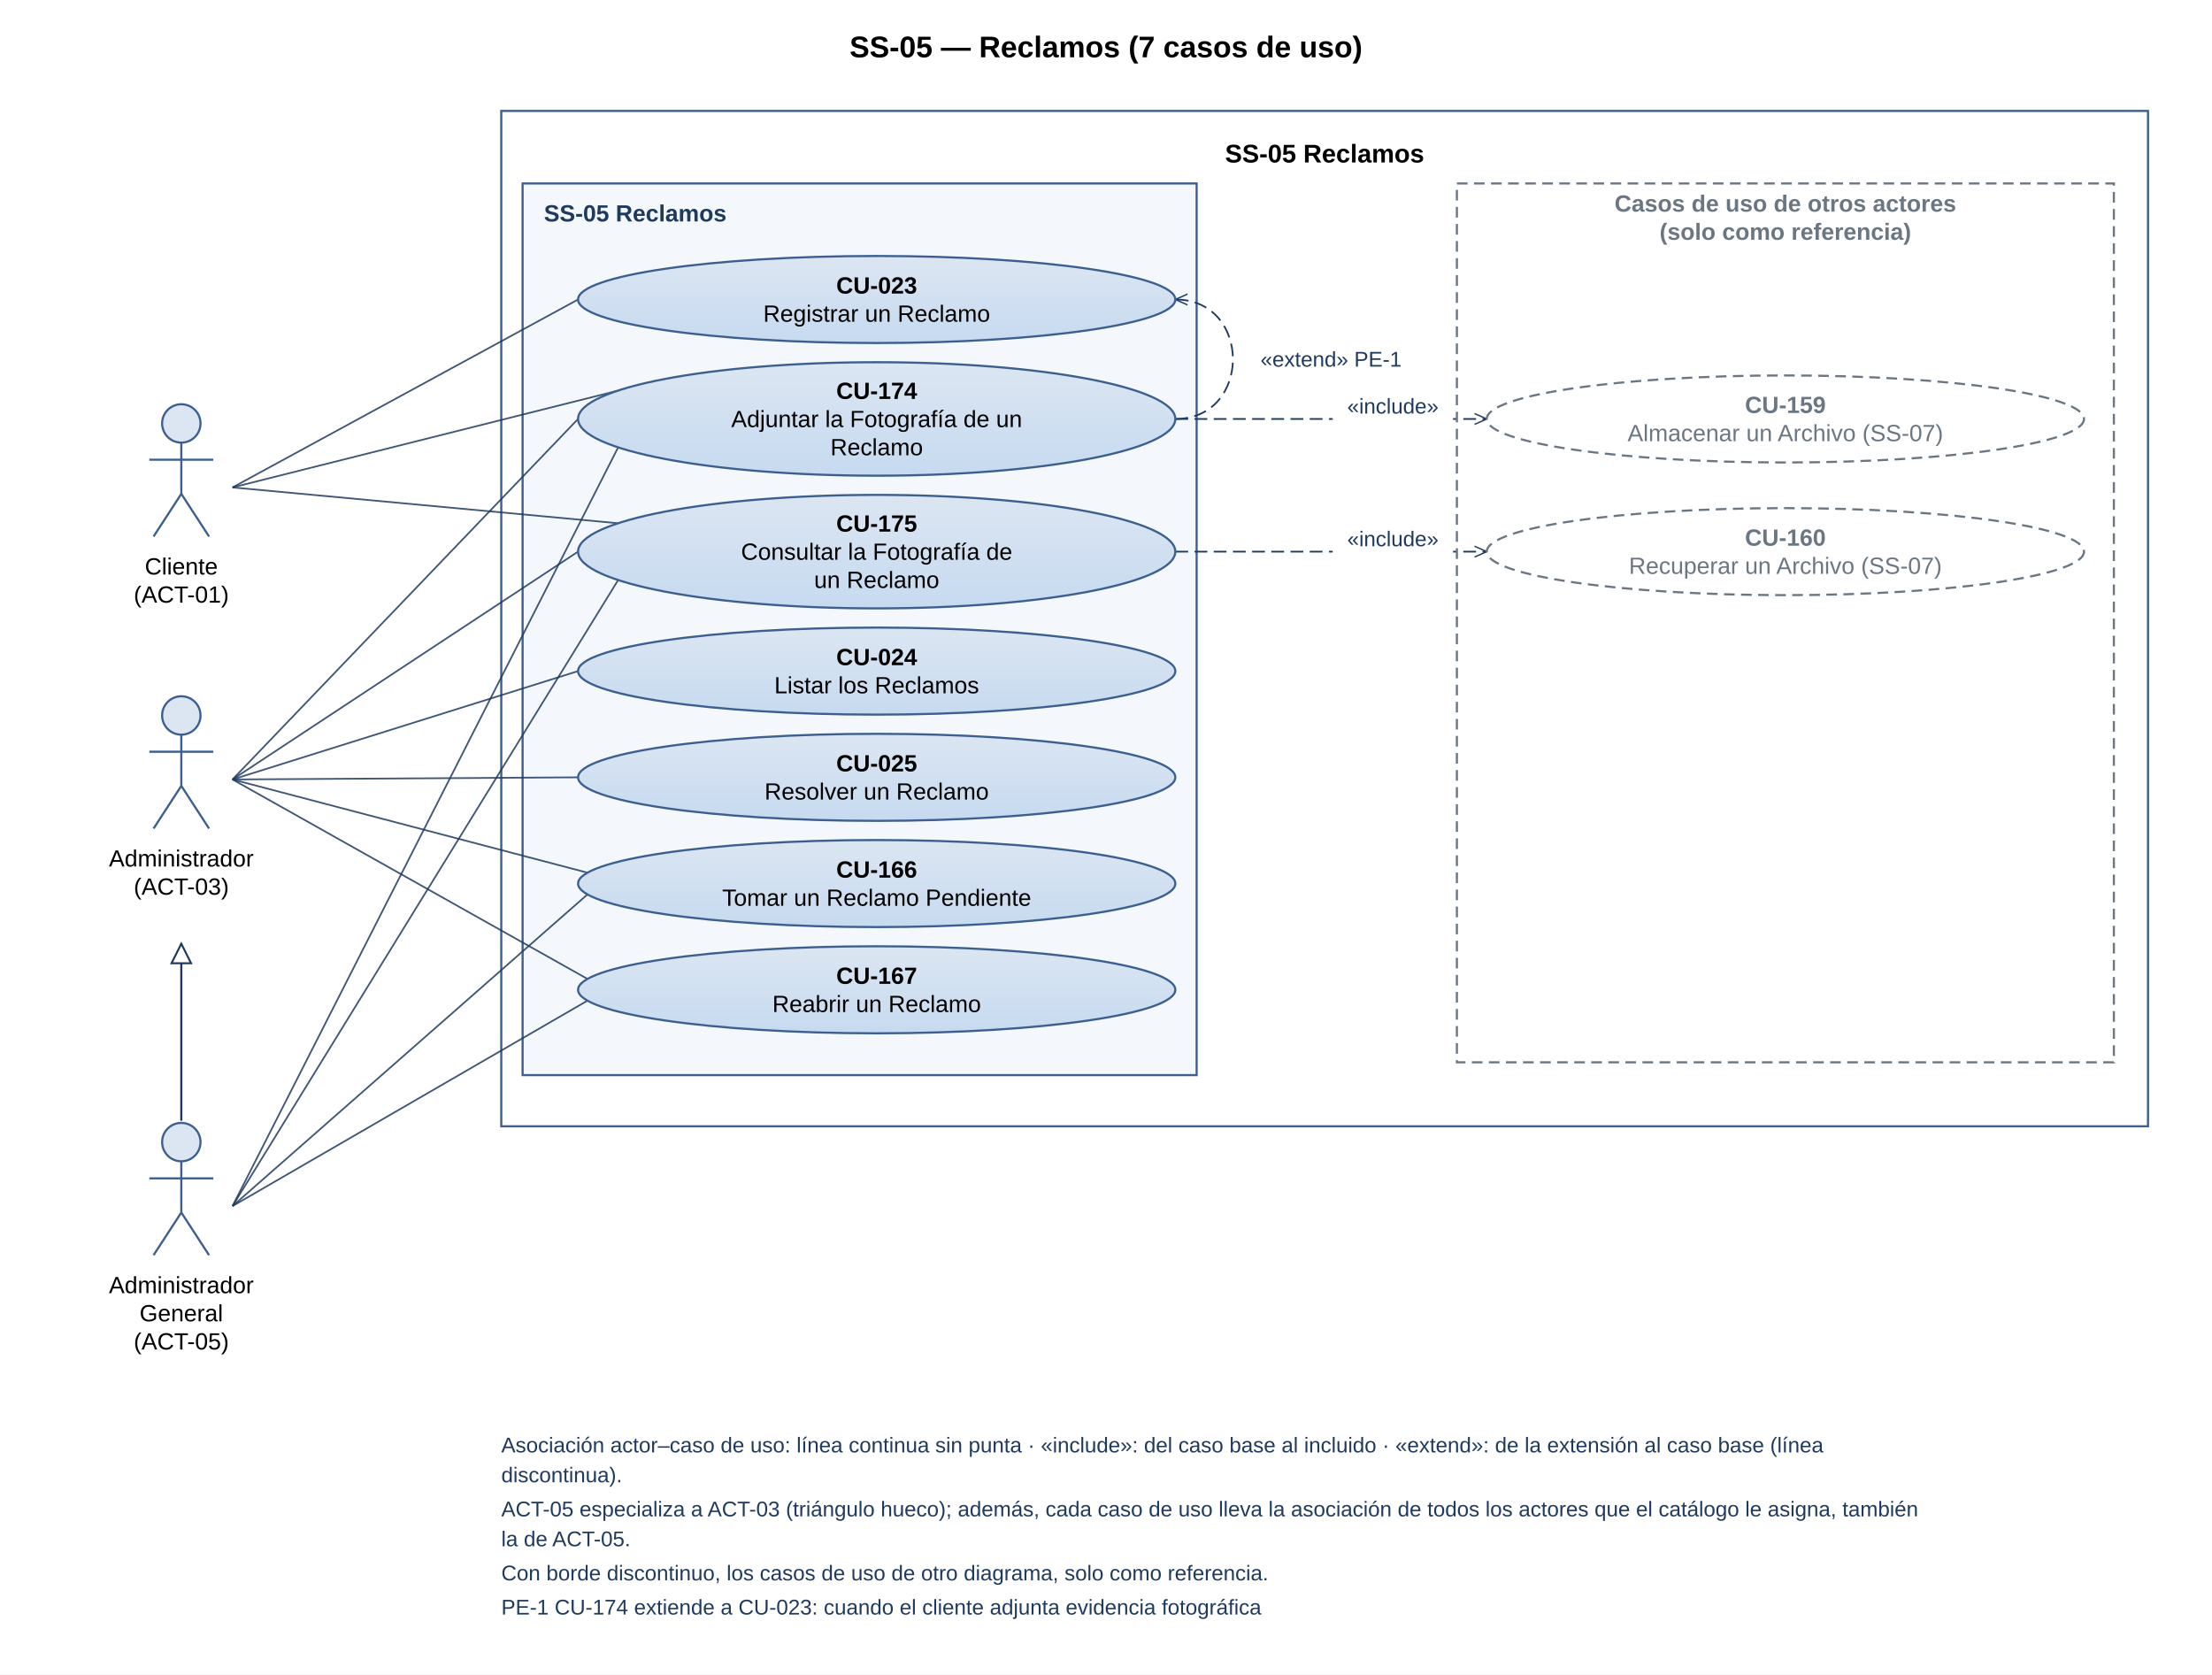
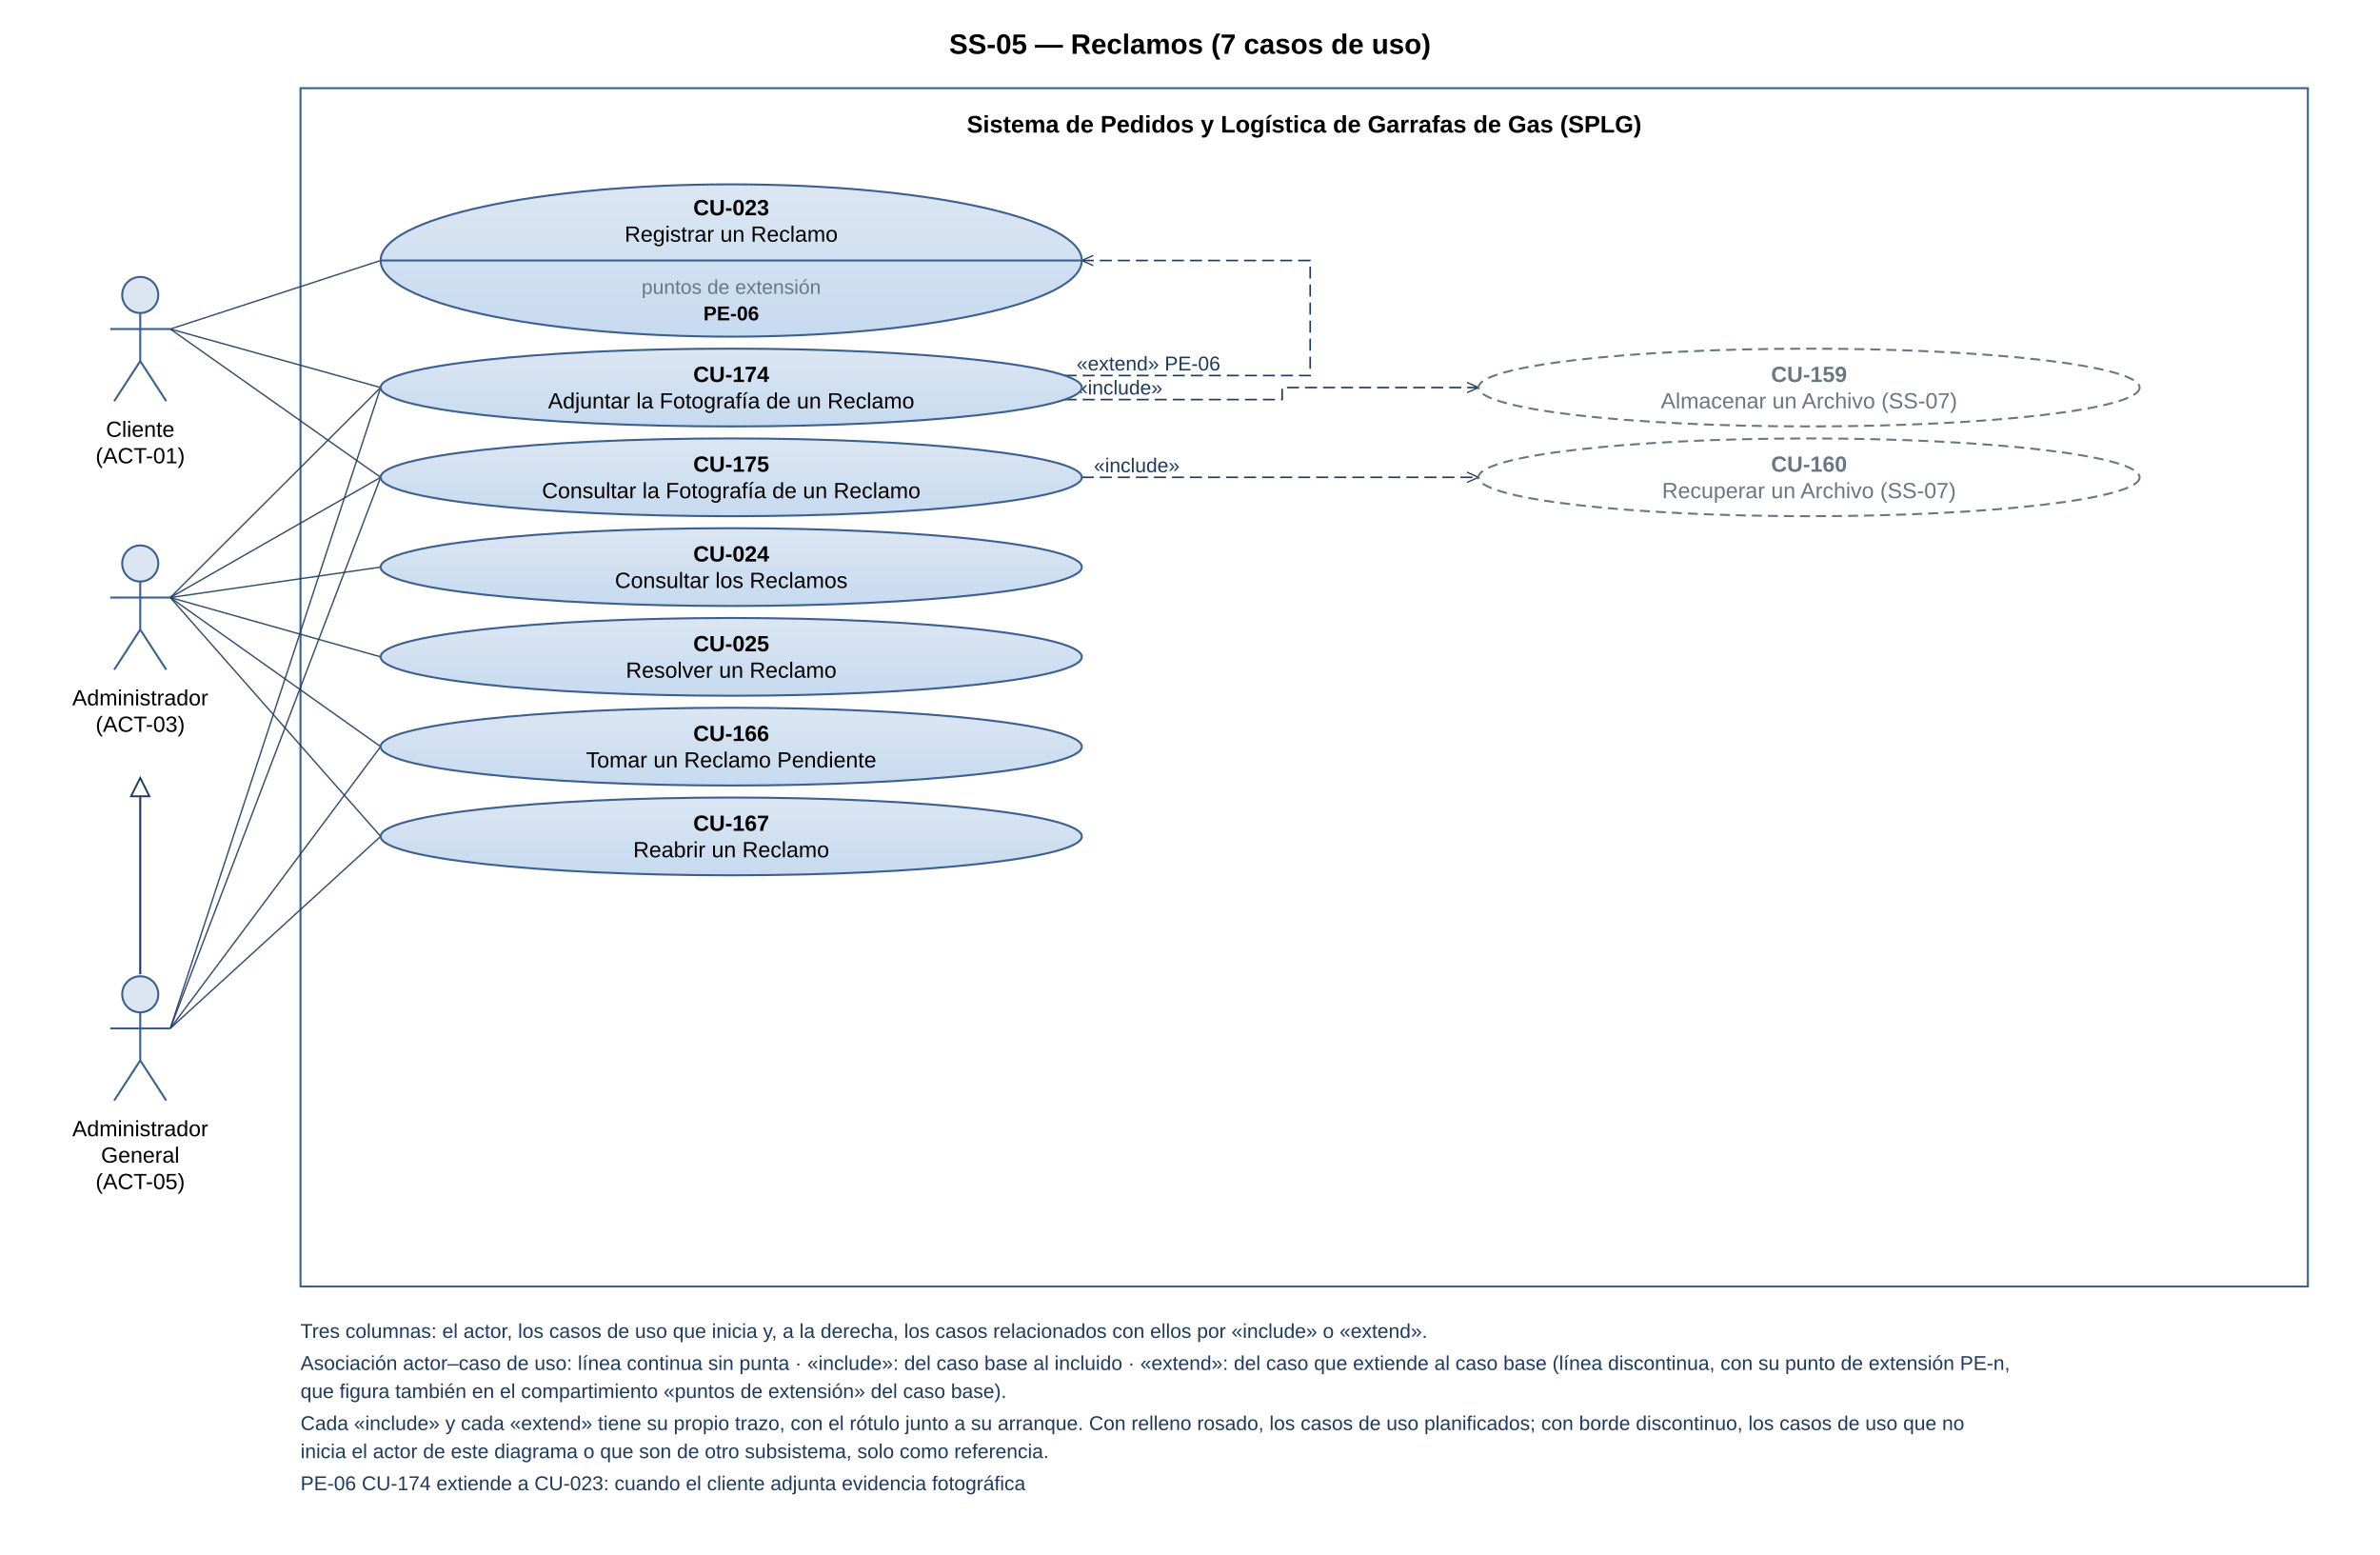
- <svg xmlns="http://www.w3.org/2000/svg" width="1037" height="785" viewBox="0 0 1037 785" font-family="Arial, Helvetica, sans-serif">
+ <svg xmlns="http://www.w3.org/2000/svg" width="1188" height="776" viewBox="0 0 1188 776" font-family="Arial, Helvetica, sans-serif">
  <defs>
    <marker id="abre" viewBox="0 0 10 10" refX="9" refY="5" markerWidth="8" markerHeight="8" orient="auto">
      <path d="M0 1 L9 5 L0 9" fill="none" stroke="#1F3A5F" stroke-width="1" />
    </marker>
    <marker id="hueco" viewBox="0 0 12 12" refX="11" refY="6" markerWidth="11" markerHeight="11" orient="auto">
      <path d="M1 1 L11 6 L1 11 Z" fill="#FFFFFF" stroke="#1F3A5F" stroke-width="1" />
    </marker>
    <linearGradient id="vp" x1="0" y1="0" x2="0" y2="1">
      <stop offset="0" stop-color="#DCE6F2" />
      <stop offset="1" stop-color="#C6DAF0" />
    </linearGradient>
  </defs>
  <rect width="100%" height="100%" fill="#FFFFFF" />
-   <text x="518.5" y="22.0" font-size="14" text-anchor="middle" dominant-baseline="central" fill="#000000" font-weight="bold">SS-05 — Reclamos (7 casos de uso)</text>
-   <rect class="limite" data-x="235" data-y="52" data-w="772" data-h="476" x="235" y="52" width="772" height="476" fill="#FFFFFF" stroke="#3C5F8F" stroke-width="1.0" />
-   <text x="621.0" y="72.0" font-size="12" text-anchor="middle" dominant-baseline="central" fill="#000000" font-weight="bold">SS-05 Reclamos</text>
-   <g class="paquete" data-pq="SS-05" data-n="7">
-     <rect x="245" y="86" width="316" height="418" fill="#F4F8FC" stroke="#3C5F8F" stroke-width="1.0" />
-     <text x="255.0" y="100.0" font-size="11" text-anchor="start" dominant-baseline="central" fill="#1F3A5F" font-weight="bold">SS-05 Reclamos</text>
+   <text x="594.0" y="22.0" font-size="14" text-anchor="middle" dominant-baseline="central" fill="#000000" font-weight="bold">SS-05 — Reclamos (7 casos de uso)</text>
+   <rect class="limite" data-x="150" data-y="44" data-w="1002" data-h="598" x="150" y="44" width="1002" height="598" fill="#FFFFFF" stroke="#3C5F8F" stroke-width="1.0" />
+   <text x="651.0" y="62.0" font-size="12" text-anchor="middle" dominant-baseline="central" fill="#000000" font-weight="bold">Sistema de Pedidos y Logística de Garrafas de Gas (SPLG)</text>
+   <path class="asoc" data-act="01" data-cu="CU-023" data-rol="principal" d="M85.0 164.2 L190.0 130.0" fill="none" stroke="#1F3A5F" stroke-width="0.7" opacity="0.9" />
+   <path class="asoc" data-act="01" data-cu="CU-174" data-rol="principal" d="M85.0 164.2 L190.0 193.4" fill="none" stroke="#1F3A5F" stroke-width="0.7" opacity="0.9" />
+   <path class="asoc" data-act="01" data-cu="CU-175" data-rol="principal" d="M85.0 164.2 L190.0 238.2" fill="none" stroke="#1F3A5F" stroke-width="0.7" opacity="0.9" />
+   <path class="asoc" data-act="03" data-cu="CU-174" data-rol="principal" d="M85.0 298.2 L190.0 193.4" fill="none" stroke="#1F3A5F" stroke-width="0.7" opacity="0.9" />
+   <path class="asoc" data-act="03" data-cu="CU-175" data-rol="principal" d="M85.0 298.2 L190.0 238.2" fill="none" stroke="#1F3A5F" stroke-width="0.7" opacity="0.9" />
+   <path class="asoc" data-act="03" data-cu="CU-024" data-rol="principal" d="M85.0 298.2 L190.0 283.0" fill="none" stroke="#1F3A5F" stroke-width="0.7" opacity="0.9" />
+   <path class="asoc" data-act="03" data-cu="CU-025" data-rol="principal" d="M85.0 298.2 L190.0 327.8" fill="none" stroke="#1F3A5F" stroke-width="0.7" opacity="0.9" />
+   <path class="asoc" data-act="03" data-cu="CU-166" data-rol="principal" d="M85.0 298.2 L190.0 372.6" fill="none" stroke="#1F3A5F" stroke-width="0.7" opacity="0.9" />
+   <path class="asoc" data-act="03" data-cu="CU-167" data-rol="principal" d="M85.0 298.2 L190.0 417.4" fill="none" stroke="#1F3A5F" stroke-width="0.7" opacity="0.9" />
+   <path class="asoc" data-act="05" data-cu="CU-174" data-rol="principal" d="M85.0 513.2 L190.0 193.4" fill="none" stroke="#1F3A5F" stroke-width="0.7" opacity="0.9" />
+   <path class="asoc" data-act="05" data-cu="CU-175" data-rol="principal" d="M85.0 513.2 L190.0 238.2" fill="none" stroke="#1F3A5F" stroke-width="0.7" opacity="0.9" />
+   <path class="asoc" data-act="05" data-cu="CU-166" data-rol="principal" d="M85.0 513.2 L190.0 372.6" fill="none" stroke="#1F3A5F" stroke-width="0.7" opacity="0.9" />
+   <path class="asoc" data-act="05" data-cu="CU-167" data-rol="principal" d="M85.0 513.2 L190.0 417.4" fill="none" stroke="#1F3A5F" stroke-width="0.7" opacity="0.9" />
+   <path class="rel" data-tipo="include" data-desde="CU-174" data-hasta="CU-159" d="M531.4 199.4 H640.0 V193.4 H738.0" fill="none" stroke="#1F3A5F" stroke-width="0.8" stroke-dasharray="6 3" marker-end="url(#abre)" />
+   <g class="etiqueta" data-tipo="include" data-desde="CU-174" data-hasta="CU-159">
+     <text x="537.4" y="193.4" font-size="10" text-anchor="start" dominant-baseline="central" fill="#1F3A5F">«include»</text>
  </g>
-   <path class="asoc" data-act="01" data-cu="CU-023" data-rol="principal" d="M109.0 228.5 L271.0 140.4" fill="none" stroke="#1F3A5F" stroke-width="0.8" opacity="0.85" />
-   <path class="asoc" data-act="03" data-cu="CU-024" data-rol="principal" d="M109.0 365.4 L271.0 314.6" fill="none" stroke="#1F3A5F" stroke-width="0.8" opacity="0.85" />
-   <path class="asoc" data-act="03" data-cu="CU-025" data-rol="principal" d="M109.0 365.4 L271.0 364.4" fill="none" stroke="#1F3A5F" stroke-width="0.8" opacity="0.85" />
-   <path class="asoc" data-act="03" data-cu="CU-166" data-rol="principal" d="M109.0 365.4 L275.4 409.1" fill="none" stroke="#1F3A5F" stroke-width="0.8" opacity="0.85" />
-   <path class="asoc" data-act="05" data-cu="CU-166" data-rol="principal" d="M109.0 565.4 L275.4 419.3" fill="none" stroke="#1F3A5F" stroke-width="0.8" opacity="0.85" />
-   <path class="asoc" data-act="03" data-cu="CU-167" data-rol="principal" d="M109.0 365.4 L275.4 458.9" fill="none" stroke="#1F3A5F" stroke-width="0.8" opacity="0.85" />
-   <path class="asoc" data-act="05" data-cu="CU-167" data-rol="principal" d="M109.0 565.4 L275.4 469.1" fill="none" stroke="#1F3A5F" stroke-width="0.8" opacity="0.85" />
-   <path class="asoc" data-act="01" data-cu="CU-174" data-rol="principal" d="M109.0 228.5 L289.8 183.1" fill="none" stroke="#1F3A5F" stroke-width="0.8" opacity="0.85" />
-   <path class="asoc" data-act="03" data-cu="CU-174" data-rol="principal" d="M109.0 365.4 L271.0 196.4" fill="none" stroke="#1F3A5F" stroke-width="0.8" opacity="0.85" />
-   <path class="asoc" data-act="05" data-cu="CU-174" data-rol="principal" d="M109.0 565.4 L289.8 209.7" fill="none" stroke="#1F3A5F" stroke-width="0.8" opacity="0.85" />
-   <path class="asoc" data-act="01" data-cu="CU-175" data-rol="principal" d="M109.0 228.5 L289.8 245.3" fill="none" stroke="#1F3A5F" stroke-width="0.8" opacity="0.85" />
-   <path class="asoc" data-act="03" data-cu="CU-175" data-rol="principal" d="M109.0 365.4 L271.0 258.6" fill="none" stroke="#1F3A5F" stroke-width="0.8" opacity="0.85" />
-   <path class="asoc" data-act="05" data-cu="CU-175" data-rol="principal" d="M109.0 565.4 L289.8 271.9" fill="none" stroke="#1F3A5F" stroke-width="0.8" opacity="0.85" />
-   <path class="rel" data-tipo="extend" data-desde="CU-174" data-hasta="CU-023" d="M551.0 196.4 C587.0 196.4 587.0 140.4 551.0 140.4" fill="none" stroke="#1F3A5F" stroke-width="0.8" stroke-dasharray="6 3" marker-end="url(#abre)" />
-   <path class="rel" data-tipo="include" data-desde="CU-174" data-hasta="CU-159" d="M551.0 196.4 C624.0 196.4 624.0 196.4 697.0 196.4" fill="none" stroke="#1F3A5F" stroke-width="0.8" stroke-dasharray="6 3" marker-end="url(#abre)" />
-   <path class="rel" data-tipo="include" data-desde="CU-175" data-hasta="CU-160" d="M551.0 258.6 C624.0 258.6 624.0 258.6 697.0 258.6" fill="none" stroke="#1F3A5F" stroke-width="0.8" stroke-dasharray="6 3" marker-end="url(#abre)" />
-   <rect x="683" y="86" width="308" height="412" fill="none" stroke="#6B7683" stroke-width="1.0" stroke-dasharray="5 3" />
-   <text x="837.0" y="95.4" font-size="11" text-anchor="middle" dominant-baseline="central" fill="#6B7683" font-weight="bold">Casos de uso de otros actores</text>
-   <text x="837.0" y="108.6" font-size="11" text-anchor="middle" dominant-baseline="central" fill="#6B7683" font-weight="bold">(solo como referencia)</text>
-   <g class="etiqueta" data-tipo="include" data-hasta="CU-159">
-     <rect x="624.8" y="183.4" width="56.4" height="14" fill="#FFFFFF" />
-     <text x="653.0" y="190.4" font-size="10" text-anchor="middle" dominant-baseline="central" fill="#1F3A5F">«include»</text>
+   <path class="rel" data-tipo="include" data-desde="CU-175" data-hasta="CU-160" d="M540.0 238.2 H640.0 V238.2 H738.0" fill="none" stroke="#1F3A5F" stroke-width="0.8" stroke-dasharray="6 3" marker-end="url(#abre)" />
+   <g class="etiqueta" data-tipo="include" data-desde="CU-175" data-hasta="CU-160">
+     <text x="546.0" y="232.2" font-size="10" text-anchor="start" dominant-baseline="central" fill="#1F3A5F">«include»</text>
  </g>
-   <g class="etiqueta" data-tipo="include" data-hasta="CU-160">
-     <rect x="624.8" y="245.6" width="56.4" height="14" fill="#FFFFFF" />
-     <text x="653.0" y="252.6" font-size="10" text-anchor="middle" dominant-baseline="central" fill="#1F3A5F">«include»</text>
+   <path class="rel" data-tipo="extend" data-desde="CU-174" data-hasta="CU-023" d="M531.4 187.4 H654.0 V130.0 H540.0" fill="none" stroke="#1F3A5F" stroke-width="0.8" stroke-dasharray="6 3" marker-end="url(#abre)" />
+   <g class="etiqueta" data-tipo="extend" data-desde="CU-174" data-hasta="CU-023">
+     <text x="537.4" y="181.4" font-size="10" text-anchor="start" dominant-baseline="central" fill="#1F3A5F">«extend» PE-06</text>
  </g>
-   <g class="cu" data-cu="CU-023" data-x="411" data-y="140">
-     <ellipse cx="411.0" cy="140.4" rx="140" ry="20.4" fill="url(#vp)" stroke="#3C5F8F" stroke-width="1.0" />
-     <text x="411.0" y="133.8" font-size="11" text-anchor="middle" dominant-baseline="central" fill="#000000" font-weight="bold">CU-023</text>
-     <text x="411.0" y="147.0" font-size="11" text-anchor="middle" dominant-baseline="central" fill="#000000">Registrar un Reclamo</text>
+   <g class="cu" data-cu="CU-023" data-x="365" data-y="130">
+     <ellipse cx="365.0" cy="130.0" rx="175" ry="38.0" fill="url(#vp)" stroke="#3C5F8F" stroke-width="1.0" />
+     <text x="365.0" y="103.6" font-size="11" text-anchor="middle" dominant-baseline="central" fill="#000000" font-weight="bold">CU-023</text>
+     <text x="365.0" y="116.8" font-size="11" text-anchor="middle" dominant-baseline="central" fill="#000000">Registrar un Reclamo</text>
+     <path class="compartimiento" d="M190.0 130.0 H540.0" stroke="#3C5F8F" stroke-width="1.0" fill="none" />
+     <text x="365.0" y="143.2" font-size="10" text-anchor="middle" dominant-baseline="central" fill="#6B7683">puntos de extensión</text>
+     <text x="365.0" y="156.4" font-size="10" text-anchor="middle" dominant-baseline="central" fill="#000000" font-weight="bold">PE-06</text>
  </g>
-   <g class="cu" data-cu="CU-174" data-x="411" data-y="196">
-     <ellipse cx="411.0" cy="196.4" rx="140" ry="26.6" fill="url(#vp)" stroke="#3C5F8F" stroke-width="1.0" />
-     <text x="411.0" y="183.2" font-size="11" text-anchor="middle" dominant-baseline="central" fill="#000000" font-weight="bold">CU-174</text>
-     <text x="411.0" y="196.4" font-size="11" text-anchor="middle" dominant-baseline="central" fill="#000000">Adjuntar la Fotografía de un</text>
-     <text x="411.0" y="209.6" font-size="11" text-anchor="middle" dominant-baseline="central" fill="#000000">Reclamo</text>
+   <g class="cu" data-cu="CU-174" data-x="365" data-y="193">
+     <ellipse cx="365.0" cy="193.4" rx="175" ry="19.4" fill="url(#vp)" stroke="#3C5F8F" stroke-width="1.0" />
+     <text x="365.0" y="186.8" font-size="11" text-anchor="middle" dominant-baseline="central" fill="#000000" font-weight="bold">CU-174</text>
+     <text x="365.0" y="200.0" font-size="11" text-anchor="middle" dominant-baseline="central" fill="#000000">Adjuntar la Fotografía de un Reclamo</text>
  </g>
-   <g class="cu" data-cu="CU-175" data-x="411" data-y="259">
-     <ellipse cx="411.0" cy="258.6" rx="140" ry="26.6" fill="url(#vp)" stroke="#3C5F8F" stroke-width="1.0" />
-     <text x="411.0" y="245.4" font-size="11" text-anchor="middle" dominant-baseline="central" fill="#000000" font-weight="bold">CU-175</text>
-     <text x="411.0" y="258.6" font-size="11" text-anchor="middle" dominant-baseline="central" fill="#000000">Consultar la Fotografía de</text>
-     <text x="411.0" y="271.8" font-size="11" text-anchor="middle" dominant-baseline="central" fill="#000000">un Reclamo</text>
+   <g class="cu" data-cu="CU-175" data-x="365" data-y="238">
+     <ellipse cx="365.0" cy="238.2" rx="175" ry="19.4" fill="url(#vp)" stroke="#3C5F8F" stroke-width="1.0" />
+     <text x="365.0" y="231.6" font-size="11" text-anchor="middle" dominant-baseline="central" fill="#000000" font-weight="bold">CU-175</text>
+     <text x="365.0" y="244.8" font-size="11" text-anchor="middle" dominant-baseline="central" fill="#000000">Consultar la Fotografía de un Reclamo</text>
  </g>
-   <g class="cu" data-cu="CU-024" data-x="411" data-y="315">
-     <ellipse cx="411.0" cy="314.6" rx="140" ry="20.4" fill="url(#vp)" stroke="#3C5F8F" stroke-width="1.0" />
-     <text x="411.0" y="308.0" font-size="11" text-anchor="middle" dominant-baseline="central" fill="#000000" font-weight="bold">CU-024</text>
-     <text x="411.0" y="321.2" font-size="11" text-anchor="middle" dominant-baseline="central" fill="#000000">Listar los Reclamos</text>
+   <g class="cu" data-cu="CU-024" data-x="365" data-y="283">
+     <ellipse cx="365.0" cy="283.0" rx="175" ry="19.4" fill="url(#vp)" stroke="#3C5F8F" stroke-width="1.0" />
+     <text x="365.0" y="276.4" font-size="11" text-anchor="middle" dominant-baseline="central" fill="#000000" font-weight="bold">CU-024</text>
+     <text x="365.0" y="289.6" font-size="11" text-anchor="middle" dominant-baseline="central" fill="#000000">Consultar los Reclamos</text>
  </g>
-   <g class="cu" data-cu="CU-025" data-x="411" data-y="364">
-     <ellipse cx="411.0" cy="364.4" rx="140" ry="20.4" fill="url(#vp)" stroke="#3C5F8F" stroke-width="1.0" />
-     <text x="411.0" y="357.8" font-size="11" text-anchor="middle" dominant-baseline="central" fill="#000000" font-weight="bold">CU-025</text>
-     <text x="411.0" y="371.0" font-size="11" text-anchor="middle" dominant-baseline="central" fill="#000000">Resolver un Reclamo</text>
+   <g class="cu" data-cu="CU-025" data-x="365" data-y="328">
+     <ellipse cx="365.0" cy="327.8" rx="175" ry="19.4" fill="url(#vp)" stroke="#3C5F8F" stroke-width="1.0" />
+     <text x="365.0" y="321.2" font-size="11" text-anchor="middle" dominant-baseline="central" fill="#000000" font-weight="bold">CU-025</text>
+     <text x="365.0" y="334.4" font-size="11" text-anchor="middle" dominant-baseline="central" fill="#000000">Resolver un Reclamo</text>
  </g>
-   <g class="cu" data-cu="CU-166" data-x="411" data-y="414">
-     <ellipse cx="411.0" cy="414.2" rx="140" ry="20.4" fill="url(#vp)" stroke="#3C5F8F" stroke-width="1.0" />
-     <text x="411.0" y="407.6" font-size="11" text-anchor="middle" dominant-baseline="central" fill="#000000" font-weight="bold">CU-166</text>
-     <text x="411.0" y="420.8" font-size="11" text-anchor="middle" dominant-baseline="central" fill="#000000">Tomar un Reclamo Pendiente</text>
+   <g class="cu" data-cu="CU-166" data-x="365" data-y="373">
+     <ellipse cx="365.0" cy="372.6" rx="175" ry="19.4" fill="url(#vp)" stroke="#3C5F8F" stroke-width="1.0" />
+     <text x="365.0" y="366.0" font-size="11" text-anchor="middle" dominant-baseline="central" fill="#000000" font-weight="bold">CU-166</text>
+     <text x="365.0" y="379.2" font-size="11" text-anchor="middle" dominant-baseline="central" fill="#000000">Tomar un Reclamo Pendiente</text>
  </g>
-   <g class="cu" data-cu="CU-167" data-x="411" data-y="464">
-     <ellipse cx="411.0" cy="464.0" rx="140" ry="20.4" fill="url(#vp)" stroke="#3C5F8F" stroke-width="1.0" />
-     <text x="411.0" y="457.4" font-size="11" text-anchor="middle" dominant-baseline="central" fill="#000000" font-weight="bold">CU-167</text>
-     <text x="411.0" y="470.6" font-size="11" text-anchor="middle" dominant-baseline="central" fill="#000000">Reabrir un Reclamo</text>
+   <g class="cu" data-cu="CU-167" data-x="365" data-y="417">
+     <ellipse cx="365.0" cy="417.4" rx="175" ry="19.4" fill="url(#vp)" stroke="#3C5F8F" stroke-width="1.0" />
+     <text x="365.0" y="410.8" font-size="11" text-anchor="middle" dominant-baseline="central" fill="#000000" font-weight="bold">CU-167</text>
+     <text x="365.0" y="424.0" font-size="11" text-anchor="middle" dominant-baseline="central" fill="#000000">Reabrir un Reclamo</text>
  </g>
-   <g class="cu" data-cu="CU-159" data-x="837" data-y="196">
-     <ellipse cx="837.0" cy="196.4" rx="140" ry="20.4" fill="#FFFFFF" stroke="#6B7683" stroke-width="1.0" stroke-dasharray="5 3" />
-     <text x="837.0" y="189.8" font-size="11" text-anchor="middle" dominant-baseline="central" fill="#6B7683" font-weight="bold">CU-159</text>
-     <text x="837.0" y="203.0" font-size="11" text-anchor="middle" dominant-baseline="central" fill="#6B7683">Almacenar un Archivo (SS-07)</text>
+   <g class="cu" data-cu="CU-159" data-x="903" data-y="193">
+     <ellipse cx="903.0" cy="193.4" rx="165" ry="19.4" fill="#FFFFFF" stroke="#6B7683" stroke-width="1.0" stroke-dasharray="5 3" />
+     <text x="903.0" y="186.8" font-size="11" text-anchor="middle" dominant-baseline="central" fill="#6B7683" font-weight="bold">CU-159</text>
+     <text x="903.0" y="200.0" font-size="11" text-anchor="middle" dominant-baseline="central" fill="#6B7683">Almacenar un Archivo (SS-07)</text>
  </g>
-   <g class="cu" data-cu="CU-160" data-x="837" data-y="259">
-     <ellipse cx="837.0" cy="258.6" rx="140" ry="20.4" fill="#FFFFFF" stroke="#6B7683" stroke-width="1.0" stroke-dasharray="5 3" />
-     <text x="837.0" y="252.0" font-size="11" text-anchor="middle" dominant-baseline="central" fill="#6B7683" font-weight="bold">CU-160</text>
-     <text x="837.0" y="265.2" font-size="11" text-anchor="middle" dominant-baseline="central" fill="#6B7683">Recuperar un Archivo (SS-07)</text>
+   <g class="cu" data-cu="CU-160" data-x="903" data-y="238">
+     <ellipse cx="903.0" cy="238.2" rx="165" ry="19.4" fill="#FFFFFF" stroke="#6B7683" stroke-width="1.0" stroke-dasharray="5 3" />
+     <text x="903.0" y="231.6" font-size="11" text-anchor="middle" dominant-baseline="central" fill="#6B7683" font-weight="bold">CU-160</text>
+     <text x="903.0" y="244.8" font-size="11" text-anchor="middle" dominant-baseline="central" fill="#6B7683">Recuperar un Archivo (SS-07)</text>
  </g>
-   <g class="etiqueta" data-tipo="extend" data-desde="CU-174" data-hasta="CU-023">
-     <rect x="584.6" y="161.4" width="78.8" height="14" fill="#FFFFFF" />
-     <text x="624.0" y="168.4" font-size="10" text-anchor="middle" dominant-baseline="central" fill="#1F3A5F">«extend» PE-1</text>
+   <g class="actor" data-act="01" data-x="70" data-y="147">
+     <circle cx="70.0" cy="147.2" r="9" fill="#DCE6F2" stroke="#3C5F8F" stroke-width="1.0" />
+     <path d="M70.0 156.2 V180.2 M55.0 164.2 H85.0 M70.0 180.2 L57.0 200.2 M70.0 180.2 L83.0 200.2" stroke="#3C5F8F" stroke-width="1.0" fill="none" />
+     <text x="70.0" y="214.2" font-size="11" text-anchor="middle" dominant-baseline="central" fill="#000000">Cliente</text>
+     <text x="70.0" y="227.4" font-size="11" text-anchor="middle" dominant-baseline="central" fill="#000000">(ACT-01)</text>
  </g>
-   <g class="actor" data-act="01" data-x="85" data-y="198">
-     <circle cx="85.0" cy="198.5" r="9" fill="#DCE6F2" stroke="#3C5F8F" stroke-width="1.0" />
-     <path d="M85.0 207.5 V231.5 M70.0 215.5 H100.0 M85.0 231.5 L72.0 251.5 M85.0 231.5 L98.0 251.5" stroke="#3C5F8F" stroke-width="1.0" fill="none" />
-     <text x="85.0" y="265.5" font-size="11" text-anchor="middle" dominant-baseline="central" fill="#000000">Cliente</text>
-     <text x="85.0" y="278.7" font-size="11" text-anchor="middle" dominant-baseline="central" fill="#000000">(ACT-01)</text>
+   <g class="actor" data-act="03" data-x="70" data-y="281">
+     <circle cx="70.0" cy="281.2" r="9" fill="#DCE6F2" stroke="#3C5F8F" stroke-width="1.0" />
+     <path d="M70.0 290.2 V314.2 M55.0 298.2 H85.0 M70.0 314.2 L57.0 334.2 M70.0 314.2 L83.0 334.2" stroke="#3C5F8F" stroke-width="1.0" fill="none" />
+     <text x="70.0" y="348.2" font-size="11" text-anchor="middle" dominant-baseline="central" fill="#000000">Administrador</text>
+     <text x="70.0" y="361.4" font-size="11" text-anchor="middle" dominant-baseline="central" fill="#000000">(ACT-03)</text>
  </g>
-   <g class="actor" data-act="03" data-x="85" data-y="335">
-     <circle cx="85.0" cy="335.4" r="9" fill="#DCE6F2" stroke="#3C5F8F" stroke-width="1.0" />
-     <path d="M85.0 344.4 V368.4 M70.0 352.4 H100.0 M85.0 368.4 L72.0 388.4 M85.0 368.4 L98.0 388.4" stroke="#3C5F8F" stroke-width="1.0" fill="none" />
-     <text x="85.0" y="402.4" font-size="11" text-anchor="middle" dominant-baseline="central" fill="#000000">Administrador</text>
-     <text x="85.0" y="415.6" font-size="11" text-anchor="middle" dominant-baseline="central" fill="#000000">(ACT-03)</text>
+   <g class="actor" data-act="05" data-x="70" data-y="496">
+     <circle cx="70.0" cy="496.2" r="9" fill="#DCE6F2" stroke="#3C5F8F" stroke-width="1.0" />
+     <path d="M70.0 505.2 V529.2 M55.0 513.2 H85.0 M70.0 529.2 L57.0 549.2 M70.0 529.2 L83.0 549.2" stroke="#3C5F8F" stroke-width="1.0" fill="none" />
+     <text x="70.0" y="563.2" font-size="11" text-anchor="middle" dominant-baseline="central" fill="#000000">Administrador</text>
+     <text x="70.0" y="576.4" font-size="11" text-anchor="middle" dominant-baseline="central" fill="#000000">General</text>
+     <text x="70.0" y="589.6" font-size="11" text-anchor="middle" dominant-baseline="central" fill="#000000">(ACT-05)</text>
  </g>
-   <g class="actor" data-act="05" data-x="85" data-y="535">
-     <circle cx="85.0" cy="535.4" r="9" fill="#DCE6F2" stroke="#3C5F8F" stroke-width="1.0" />
-     <path d="M85.0 544.4 V568.4 M70.0 552.4 H100.0 M85.0 568.4 L72.0 588.4 M85.0 568.4 L98.0 588.4" stroke="#3C5F8F" stroke-width="1.0" fill="none" />
-     <text x="85.0" y="602.4" font-size="11" text-anchor="middle" dominant-baseline="central" fill="#000000">Administrador</text>
-     <text x="85.0" y="615.6" font-size="11" text-anchor="middle" dominant-baseline="central" fill="#000000">General</text>
-     <text x="85.0" y="628.8" font-size="11" text-anchor="middle" dominant-baseline="central" fill="#000000">(ACT-05)</text>
-   </g>
-   <path class="gen" data-esp="05" data-gen="03" d="M85 525.4 V442.4" fill="none" stroke="#1F3A5F" stroke-width="1" marker-end="url(#hueco)" />
-   <g class="leyenda">
-     <text x="235.0" y="677.4" font-size="10" text-anchor="start" dominant-baseline="central" fill="#1F3A5F">Asociación actor–caso de uso: línea continua sin punta · «include»: del caso base al incluido · «extend»: de la extensión al caso base (línea</text>
-     <text x="235.0" y="691.4" font-size="10" text-anchor="start" dominant-baseline="central" fill="#1F3A5F">discontinua).</text>
-     <text x="235.0" y="707.4" font-size="10" text-anchor="start" dominant-baseline="central" fill="#1F3A5F">ACT-05 especializa a ACT-03 (triángulo hueco); además, cada caso de uso lleva la asociación de todos los actores que el catálogo le asigna, también</text>
-     <text x="235.0" y="721.4" font-size="10" text-anchor="start" dominant-baseline="central" fill="#1F3A5F">la de ACT-05.</text>
-     <text x="235.0" y="737.4" font-size="10" text-anchor="start" dominant-baseline="central" fill="#1F3A5F">Con borde discontinuo, los casos de uso de otro diagrama, solo como referencia.</text>
-     <text x="235.0" y="753.4" font-size="10" text-anchor="start" dominant-baseline="central" fill="#1F3A5F">PE-1 CU-174 extiende a CU-023: cuando el cliente adjunta evidencia fotográfica</text>
-   </g>
+   <path class="gen" data-esp="05" data-gen="03" d="M70 486.2 V388.2" fill="none" stroke="#1F3A5F" stroke-width="1" marker-end="url(#hueco)" />
+   <text x="150.0" y="664.2" font-size="10" text-anchor="start" dominant-baseline="central" fill="#1F3A5F">Tres columnas: el actor, los casos de uso que inicia y, a la derecha, los casos relacionados con ellos por «include» o «extend».</text>
+   <text x="150.0" y="680.2" font-size="10" text-anchor="start" dominant-baseline="central" fill="#1F3A5F">Asociación actor–caso de uso: línea continua sin punta · «include»: del caso base al incluido · «extend»: del caso que extiende al caso base (línea discontinua, con su punto de extensión PE-n,</text>
+   <text x="150.0" y="694.2" font-size="10" text-anchor="start" dominant-baseline="central" fill="#1F3A5F">que figura también en el compartimiento «puntos de extensión» del caso base).</text>
+   <text x="150.0" y="710.2" font-size="10" text-anchor="start" dominant-baseline="central" fill="#1F3A5F">Cada «include» y cada «extend» tiene su propio trazo, con el rótulo junto a su arranque. Con relleno rosado, los casos de uso planificados; con borde discontinuo, los casos de uso que no</text>
+   <text x="150.0" y="724.2" font-size="10" text-anchor="start" dominant-baseline="central" fill="#1F3A5F">inicia el actor de este diagrama o que son de otro subsistema, solo como referencia.</text>
+   <text x="150.0" y="740.2" font-size="10" text-anchor="start" dominant-baseline="central" fill="#1F3A5F">PE-06 CU-174 extiende a CU-023: cuando el cliente adjunta evidencia fotográfica</text>
</svg>
